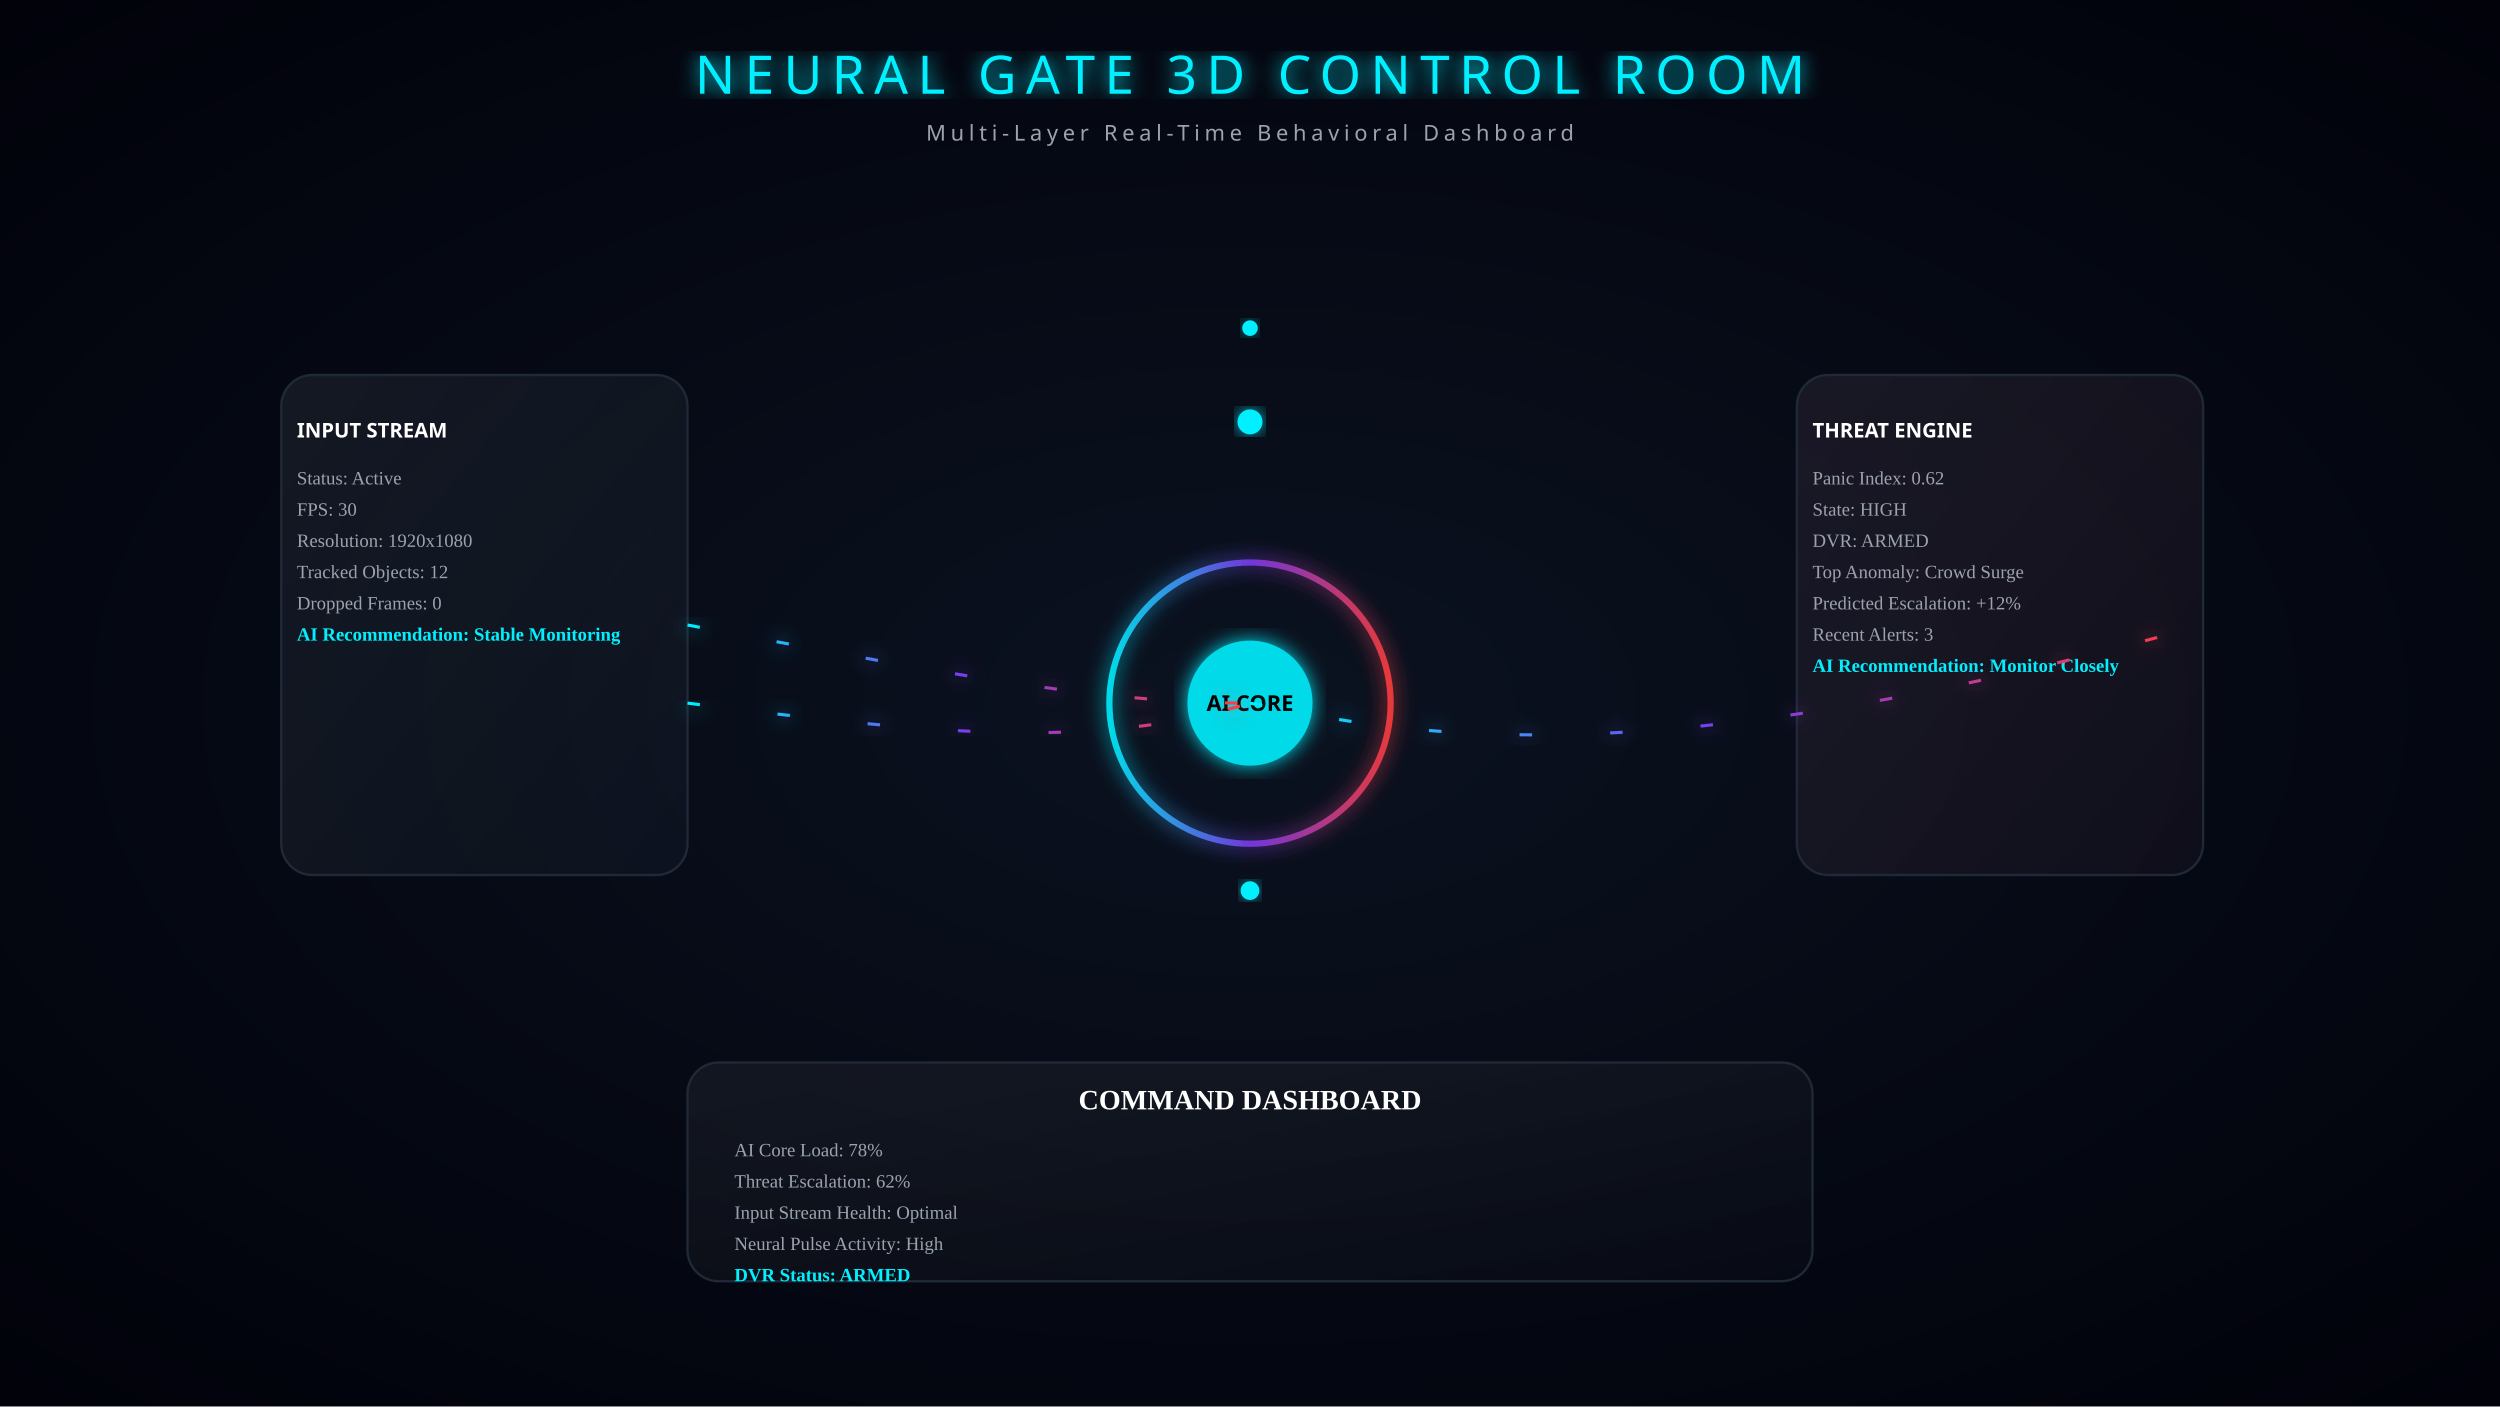
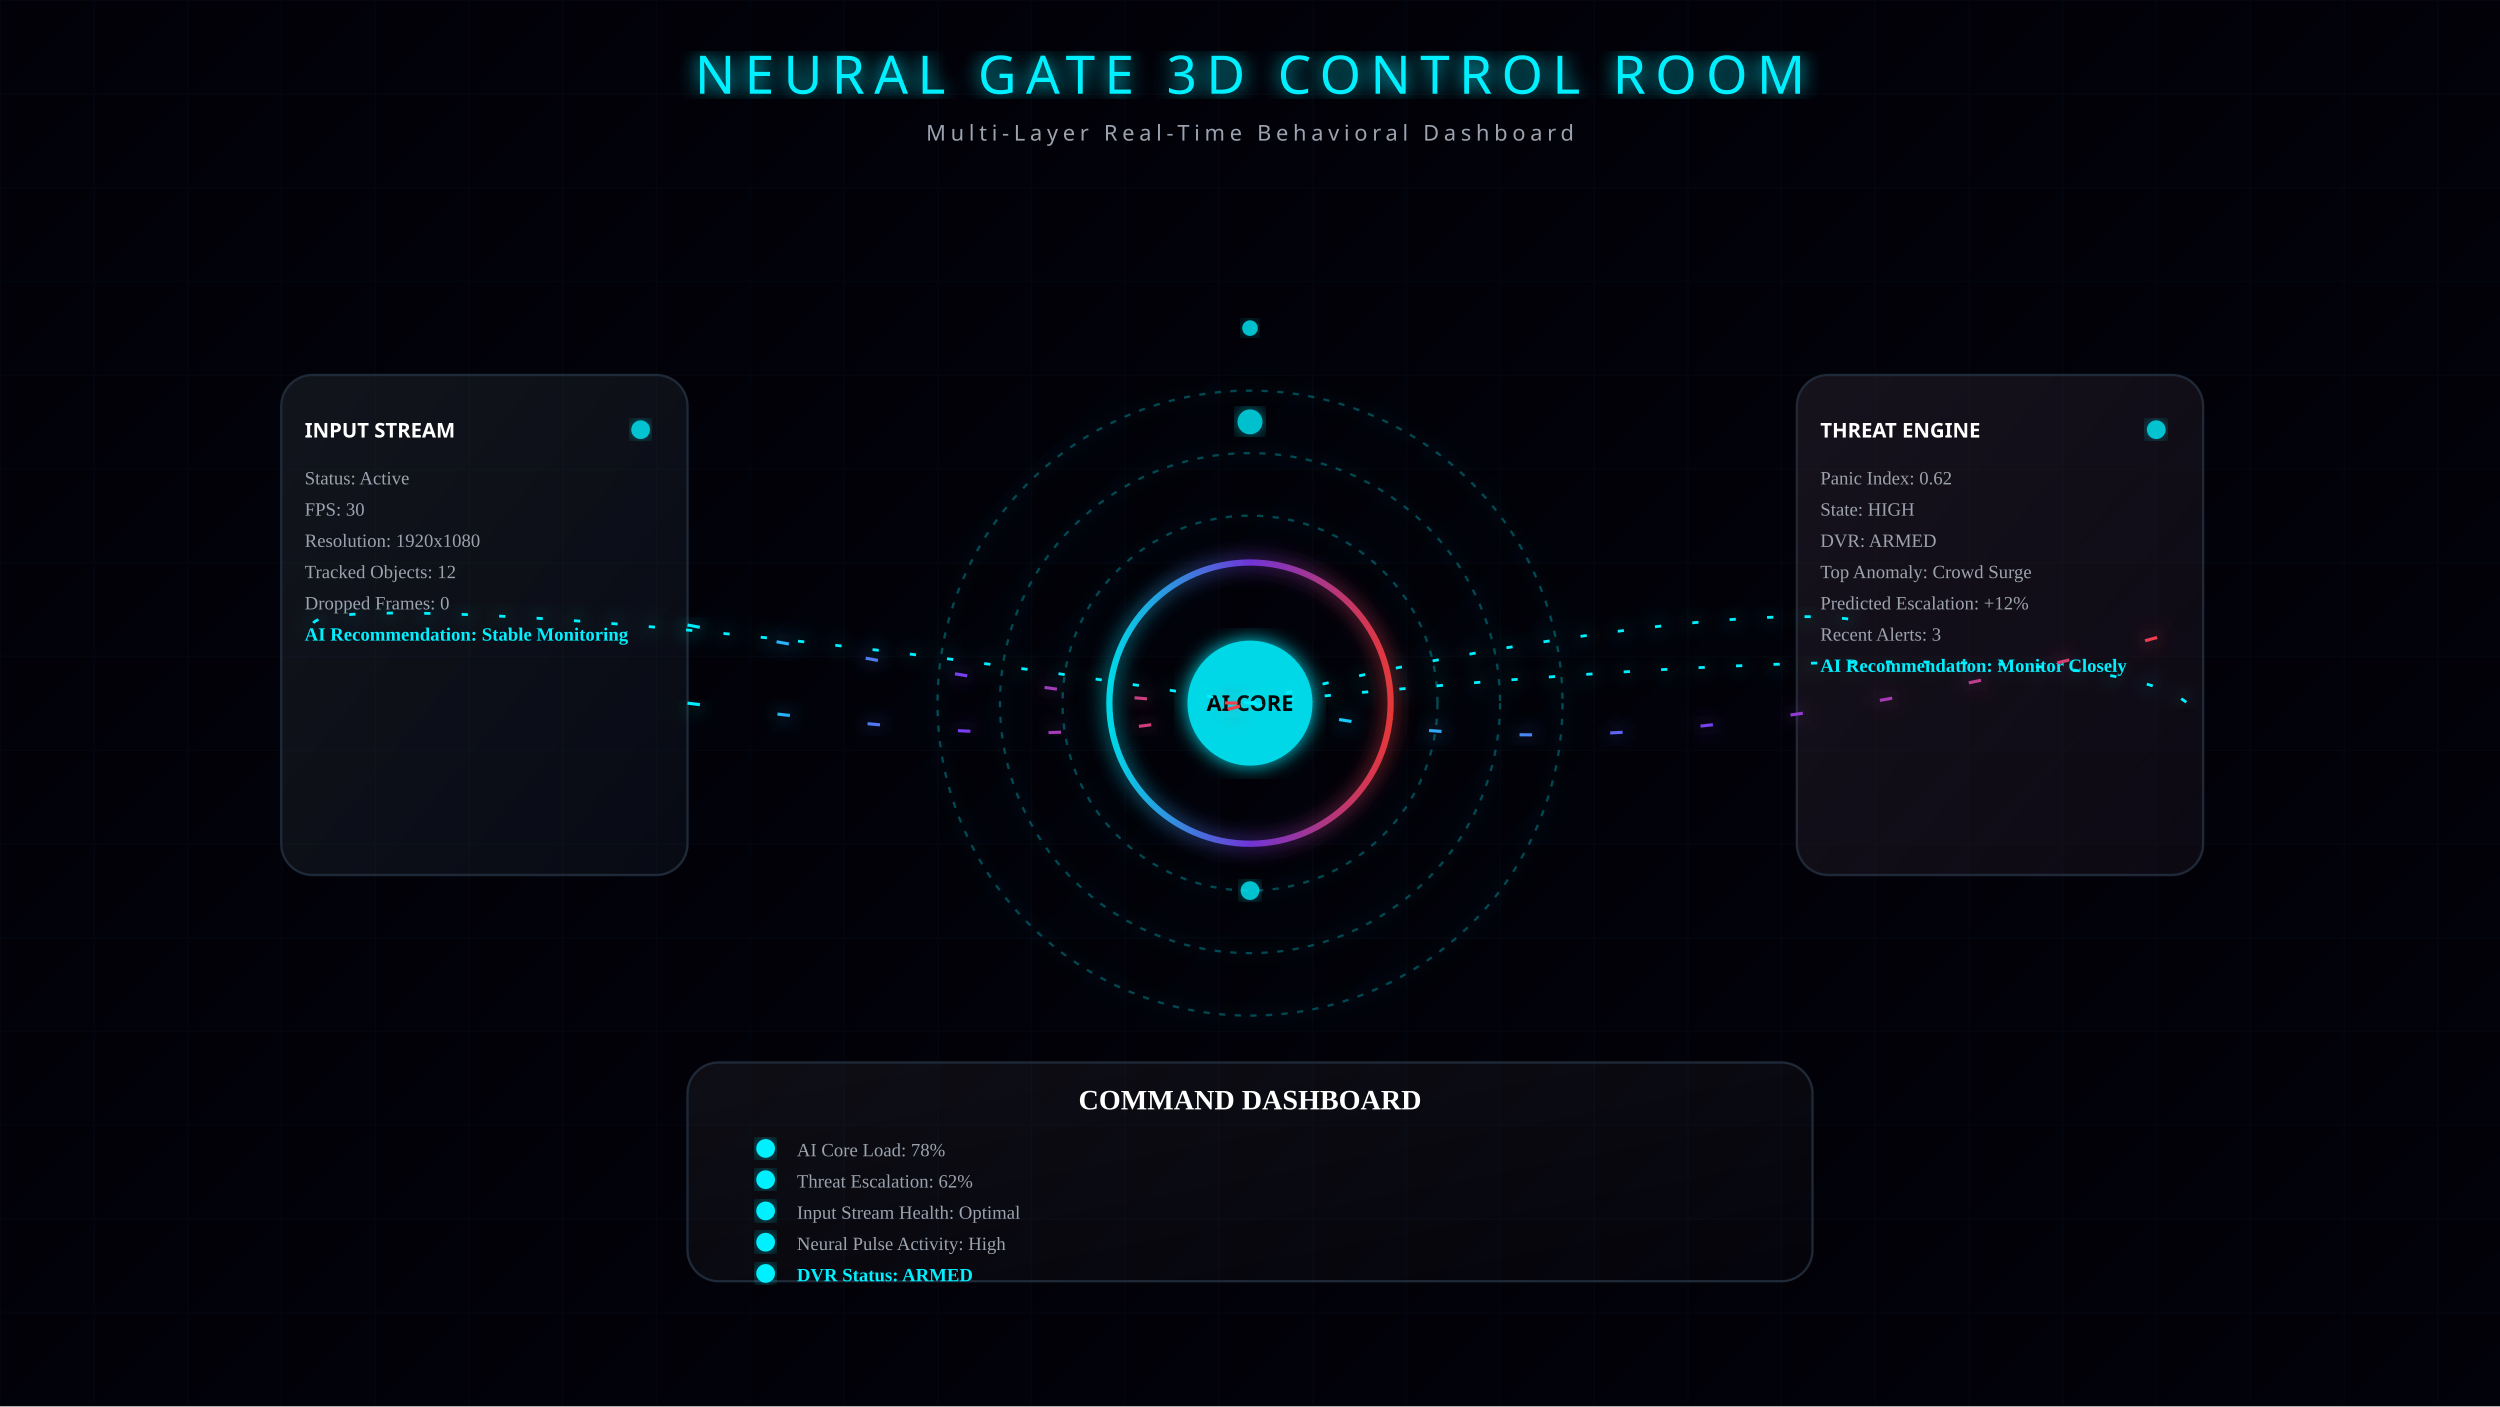
<svg xmlns="http://www.w3.org/2000/svg" viewBox="0 0 1600 900">
  <rect width="1600" height="900" fill="#01020A" />
  <defs>
    <radialGradient id="bgGlow" cx="50%" cy="50%" r="70%">
      <stop offset="0%" stop-color="#0B1220" />
      <stop offset="100%" stop-color="#01020A" />
    </radialGradient>
    <filter id="glow">
      <feGaussianBlur stdDeviation="6" />
      <feMerge>
        <feMergeNode />
        <feMergeNode in="SourceGraphic" />
      </feMerge>
    </filter>
    <linearGradient id="neon" x1="0%" y1="0%" x2="100%" y2="0%">
      <stop offset="0%" stop-color="#00F0FF" />
      <stop offset="50%" stop-color="#7C3AED" />
      <stop offset="100%" stop-color="#FF3E3E" />
    </linearGradient>
    <linearGradient id="panelGlass" x1="0%" y1="0%" x2="100%" y2="100%">
      <stop offset="0%" stop-color="white" stop-opacity="0.05" />
      <stop offset="100%" stop-color="white" stop-opacity="0.01" />
    </linearGradient>
    <style>
    .panel-text { font-family:'Segoe UI'; fill:#FFFFFF; font-size:13px; }
    .sub-text { fill:#9CA3AF; font-size:12px; }
    .satellite { fill:#00F0FF; filter:url(#glow); }
+     .satellite-blink { fill:#00F0FF; filter:url(#glow); opacity:0.8; }
    .panel { fill:url(#panelGlass); stroke:#1F2937; stroke-width:1.5; rx:20; }
    .thermal { fill:#FF3E3E; filter:url(#glow); }
    .highlight { fill:#00F0FF; font-weight:600; }
    .depth-layer { filter:url(#glow); opacity:0.9; }
    .neural-line { stroke:url(#neon); stroke-width:2; fill:none; filter:url(#glow); stroke-dasharray:8 50;}
+     .icon { fill:#00F0FF; filter:url(#glow); }
+     .radar-ring { fill:none; stroke:#00F0FF; stroke-width:1.5; opacity:0.3; filter:url(#glow); stroke-dasharray:4 6;}
+     .grid-line { stroke:#0F172A; stroke-width:1; opacity:0.25;}
+     .data-stream { stroke:#00F0FF; stroke-width:1.8; fill:none; filter:url(#glow); stroke-dasharray:4 20;}
  </style>
  </defs>
-   <rect width="1600" height="900" fill="url(#bgGlow)" />
+   <g id="holo-grid">
+     <defs>
+       <pattern id="grid" width="60" height="60" patternUnits="userSpaceOnUse">
+         <path d="M60 0 L0 0 0 60" class="grid-line" />
+       </pattern>
+     </defs>
+     <rect width="1600" height="900" fill="url(#grid)">
+       <animateTransform attributeName="transform" type="rotate" from="0 800 450" to="360 800 450" dur="60s" repeatCount="indefinite" />
+     </rect>
+   </g>
  <text x="800" y="60" text-anchor="middle" fill="#00F0FF" font-size="34" font-family="Segoe UI" letter-spacing="6" filter="url(#glow)">
  NEURAL GATE 3D CONTROL ROOM
</text>
  <text x="800" y="90" text-anchor="middle" fill="#9CA3AF" font-size="14" font-family="Segoe UI" letter-spacing="3">
  Multi-Layer Real-Time Behavioral Dashboard
</text>
  <circle cx="800" cy="450" r="90" stroke="url(#neon)" stroke-width="4" fill="none" class="depth-layer">
    <animate attributeName="r" values="85;105;90;110;85" dur="6s" repeatCount="indefinite" />
  </circle>
  <circle cx="800" cy="450" r="40" fill="#00F0FF" opacity="0.8" class="depth-layer">
    <animate attributeName="opacity" values="0.6;1;0.7;1;0.6" dur="3s" repeatCount="indefinite" />
  </circle>
  <text x="800" y="455" text-anchor="middle" fill="#000" font-size="14" font-family="Segoe UI" font-weight="600">AI CORE</text>
+   <circle cx="800" cy="450" r="120" class="radar-ring">
+     <animateTransform attributeName="transform" type="rotate" from="0 800 450" to="360 800 450" dur="15s" repeatCount="indefinite" />
+   </circle>
+   <circle cx="800" cy="450" r="160" class="radar-ring">
+     <animateTransform attributeName="transform" type="rotate" from="360 800 450" to="0 800 450" dur="22s" repeatCount="indefinite" />
+   </circle>
+   <circle cx="800" cy="450" r="200" class="radar-ring">
+     <animateTransform attributeName="transform" type="rotate" from="0 800 450" to="360 800 450" dur="28s" repeatCount="indefinite" />
+   </circle>
  <g transform="translate(180,240)">
    <rect x="0" y="0" width="260" height="320" fill="#0F1625" rx="20" opacity="0.3" />
    <rect width="260" height="320" class="panel" />
-     <text x="10" y="40" class="panel-text" font-weight="600">INPUT STREAM</text>
-     <text x="10" y="70" class="sub-text">Status: Active</text>
-     <text x="10" y="90" class="sub-text">FPS: 30</text>
-     <text x="10" y="110" class="sub-text">Resolution: 1920x1080</text>
-     <text x="10" y="130" class="sub-text">Tracked Objects: 12</text>
-     <text x="10" y="150" class="sub-text">Dropped Frames: 0</text>
-     <text x="10" y="170" class="sub-text highlight">AI Recommendation: Stable Monitoring</text>
+     <text x="15" y="40" class="panel-text" font-weight="600">INPUT STREAM</text>
+     <circle cx="230" cy="35" r="6" class="satellite-blink">
+       <animate attributeName="opacity" values="0.5;1;0.5" dur="1.2s" repeatCount="indefinite" />
+     </circle>
+     <text x="15" y="70" class="sub-text">Status: Active</text>
+     <text x="15" y="90" class="sub-text">FPS: 30</text>
+     <text x="15" y="110" class="sub-text">Resolution: 1920x1080</text>
+     <text x="15" y="130" class="sub-text">Tracked Objects: 12</text>
+     <text x="15" y="150" class="sub-text">Dropped Frames: 0</text>
+     <text x="15" y="170" class="sub-text highlight">AI Recommendation: Stable Monitoring</text>
  </g>
  <g transform="translate(1150,240)">
    <rect x="0" y="0" width="260" height="320" fill="#1A0F1F" rx="20" opacity="0.35" />
    <rect width="260" height="320" class="panel" />
-     <text x="10" y="40" class="panel-text" font-weight="600">THREAT ENGINE</text>
-     <text x="10" y="70" class="sub-text">Panic Index: 0.62</text>
-     <text x="10" y="90" class="sub-text">State: HIGH</text>
-     <text x="10" y="110" class="sub-text">DVR: ARMED</text>
-     <text x="10" y="130" class="sub-text">Top Anomaly: Crowd Surge</text>
-     <text x="10" y="150" class="sub-text">Predicted Escalation: +12%</text>
-     <text x="10" y="170" class="sub-text">Recent Alerts: 3</text>
-     <text x="10" y="190" class="sub-text highlight">AI Recommendation: Monitor Closely</text>
+     <text x="15" y="40" class="panel-text" font-weight="600">THREAT ENGINE</text>
+     <circle cx="230" cy="35" r="6" class="satellite-blink">
+       <animate attributeName="opacity" values="0.5;1;0.5" dur="0.8s" repeatCount="indefinite" />
+     </circle>
+     <text x="15" y="70" class="sub-text">Panic Index: 0.62</text>
+     <text x="15" y="90" class="sub-text">State: HIGH</text>
+     <text x="15" y="110" class="sub-text">DVR: ARMED</text>
+     <text x="15" y="130" class="sub-text">Top Anomaly: Crowd Surge</text>
+     <text x="15" y="150" class="sub-text">Predicted Escalation: +12%</text>
+     <text x="15" y="170" class="sub-text">Recent Alerts: 3</text>
+     <text x="15" y="190" class="sub-text highlight">AI Recommendation: Monitor Closely</text>
    <g>
      <rect x="10" y="210" width="10" class="thermal">
        <animate attributeName="height" values="5;25;10;30;5" dur="1.2s" repeatCount="indefinite" />
      </rect>
      <rect x="25" y="210" width="10" class="thermal">
        <animate attributeName="height" values="15;30;20;25;15" dur="1.2s" repeatCount="indefinite" begin="0.2s" />
      </rect>
      <rect x="40" y="210" width="10" class="thermal">
        <animate attributeName="height" values="10;28;12;30;10" dur="1.2s" repeatCount="indefinite" begin="0.4s" />
      </rect>
      <rect x="55" y="210" width="10" class="thermal">
        <animate attributeName="height" values="20;35;15;30;20" dur="1.2s" repeatCount="indefinite" begin="0.6s" />
      </rect>
      <rect x="70" y="210" width="10" class="thermal">
        <animate attributeName="height" values="5;20;10;25;5" dur="1.2s" repeatCount="indefinite" begin="0.8s" />
      </rect>
    </g>
  </g>
  <g transform="translate(800,450)">
-     <circle cx="0" cy="-180" r="8" class="satellite">
+     <circle cx="0" cy="-180" r="8" class="satellite-blink">
      <animateTransform attributeName="transform" type="rotate" from="0" to="360" dur="10s" repeatCount="indefinite" />
    </circle>
-     <circle cx="0" cy="120" r="6" class="satellite">
+     <circle cx="0" cy="120" r="6" class="satellite-blink">
      <animateTransform attributeName="transform" type="rotate" from="360" to="0" dur="12s" repeatCount="indefinite" />
    </circle>
-     <circle cx="0" cy="-240" r="5" class="satellite">
+     <circle cx="0" cy="-240" r="5" class="satellite-blink">
      <animateTransform attributeName="transform" type="rotate" from="0" to="360" dur="14s" repeatCount="indefinite" />
    </circle>
  </g>
  <path d="M440,400 C600,430 700,450 800,450" class="neural-line">
    <animate attributeName="stroke-dashoffset" values="0;50;0" dur="2s" repeatCount="indefinite" />
  </path>
  <path d="M800,450 C900,470 1050,500 1410,400" class="neural-line">
    <animate attributeName="stroke-dashoffset" values="0;50;0" dur="2.5s" repeatCount="indefinite" />
  </path>
  <path d="M440,450 C600,470 700,480 800,450" class="neural-line" stroke="#FF3E3E">
    <animate attributeName="stroke-dashoffset" values="0;50;0" dur="3s" repeatCount="indefinite" />
  </path>
+   <path d="M800,450 C500,400 200,380 200,400" class="data-stream">
+     <animate attributeName="stroke-dashoffset" values="0;60;0" dur="3s" repeatCount="indefinite" />
+   </path>
+   <path d="M800,450 C1100,420 1350,410 1400,450" class="data-stream">
+     <animate attributeName="stroke-dashoffset" values="0;60;0" dur="2.8s" repeatCount="indefinite" />
+   </path>
+   <path d="M800,450 C900,420 1150,380 1200,400" class="data-stream">
+     <animate attributeName="stroke-dashoffset" values="0;60;0" dur="3.2s" repeatCount="indefinite" />
+   </path>
  <g transform="translate(440,680)">
    <rect width="720" height="140" class="panel" />
    <text x="360" y="30" text-anchor="middle" fill="#FFFFFF" font-size="18" font-weight="600">COMMAND DASHBOARD</text>
-     <text x="30" y="60" class="sub-text">AI Core Load: 78%</text>
-     <text x="30" y="80" class="sub-text">Threat Escalation: 62%</text>
-     <text x="30" y="100" class="sub-text">Input Stream Health: Optimal</text>
-     <text x="30" y="120" class="sub-text">Neural Pulse Activity: High</text>
-     <text x="30" y="140" class="sub-text highlight">DVR Status: ARMED</text>
+     <circle cx="50" cy="55" r="6" class="icon" />
+     <text x="70" y="60" class="sub-text">AI Core Load: 78%</text>
+     <circle cx="50" cy="75" r="6" class="icon" />
+     <text x="70" y="80" class="sub-text">Threat Escalation: 62%</text>
+     <circle cx="50" cy="95" r="6" class="icon" />
+     <text x="70" y="100" class="sub-text">Input Stream Health: Optimal</text>
+     <circle cx="50" cy="115" r="6" class="icon" />
+     <text x="70" y="120" class="sub-text">Neural Pulse Activity: High</text>
+     <circle cx="50" cy="135" r="6" class="icon" />
+     <text x="70" y="140" class="sub-text highlight">DVR Status: ARMED</text>
  </g>
</svg>
